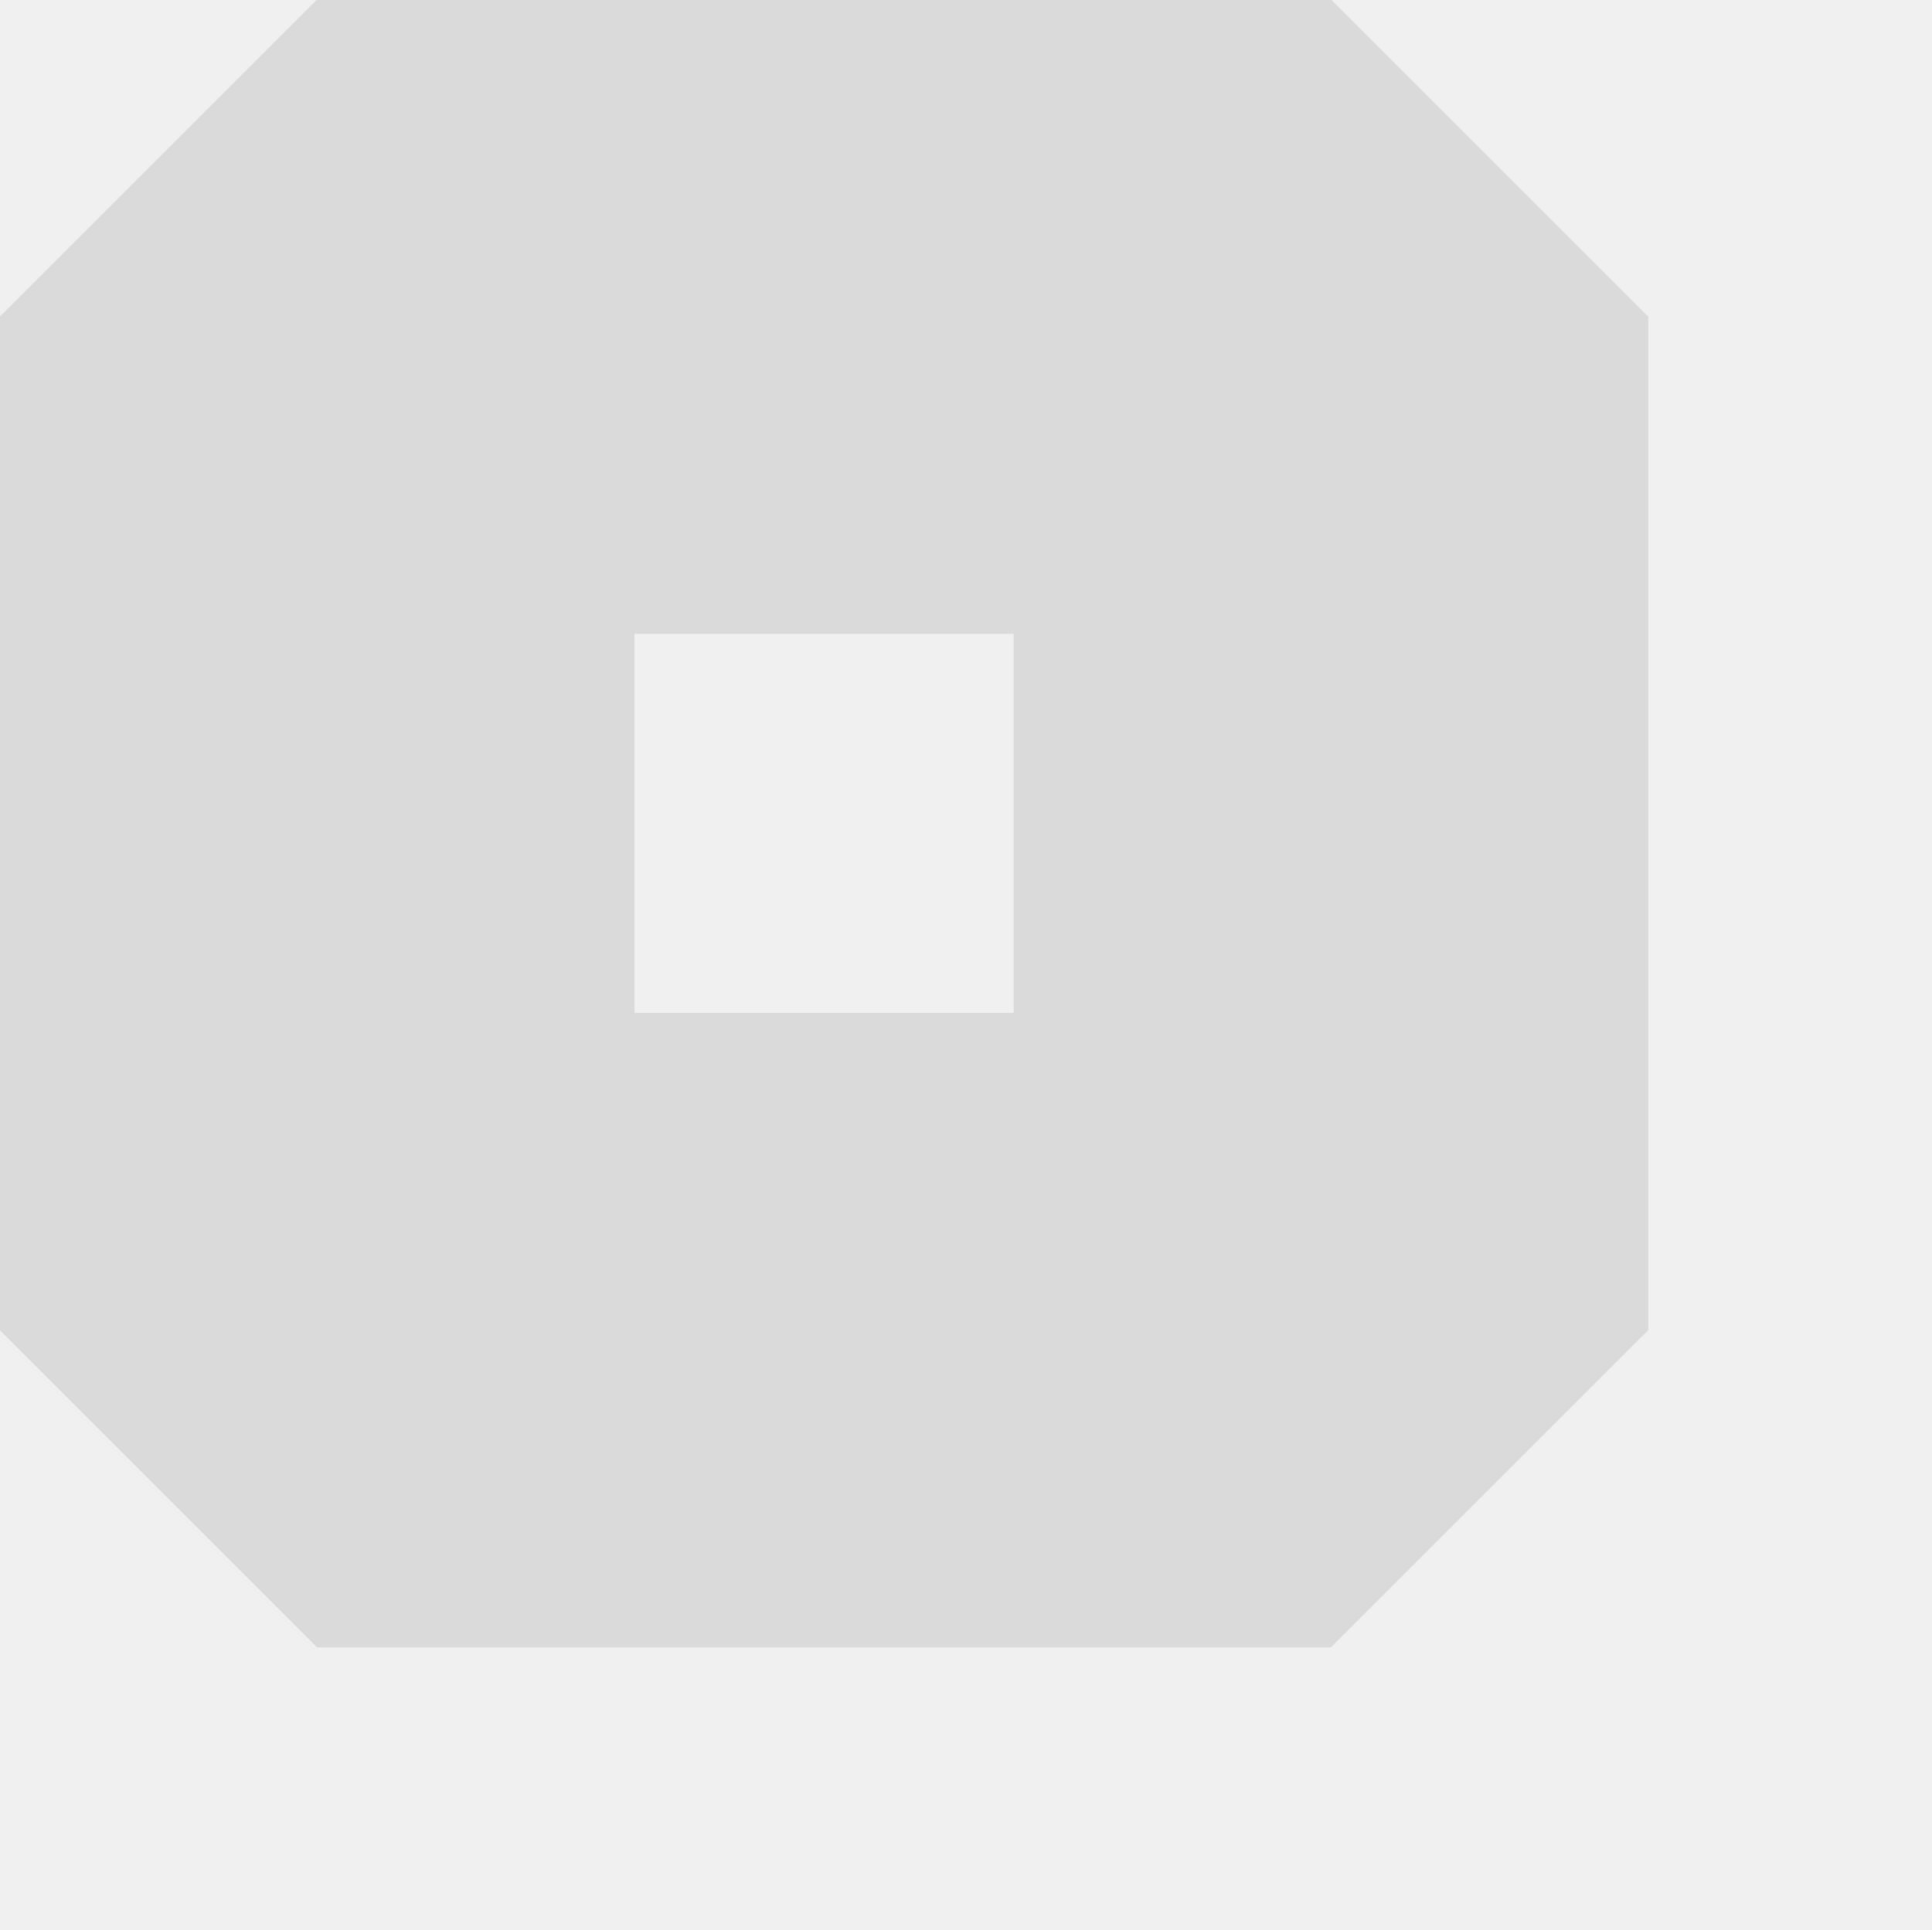
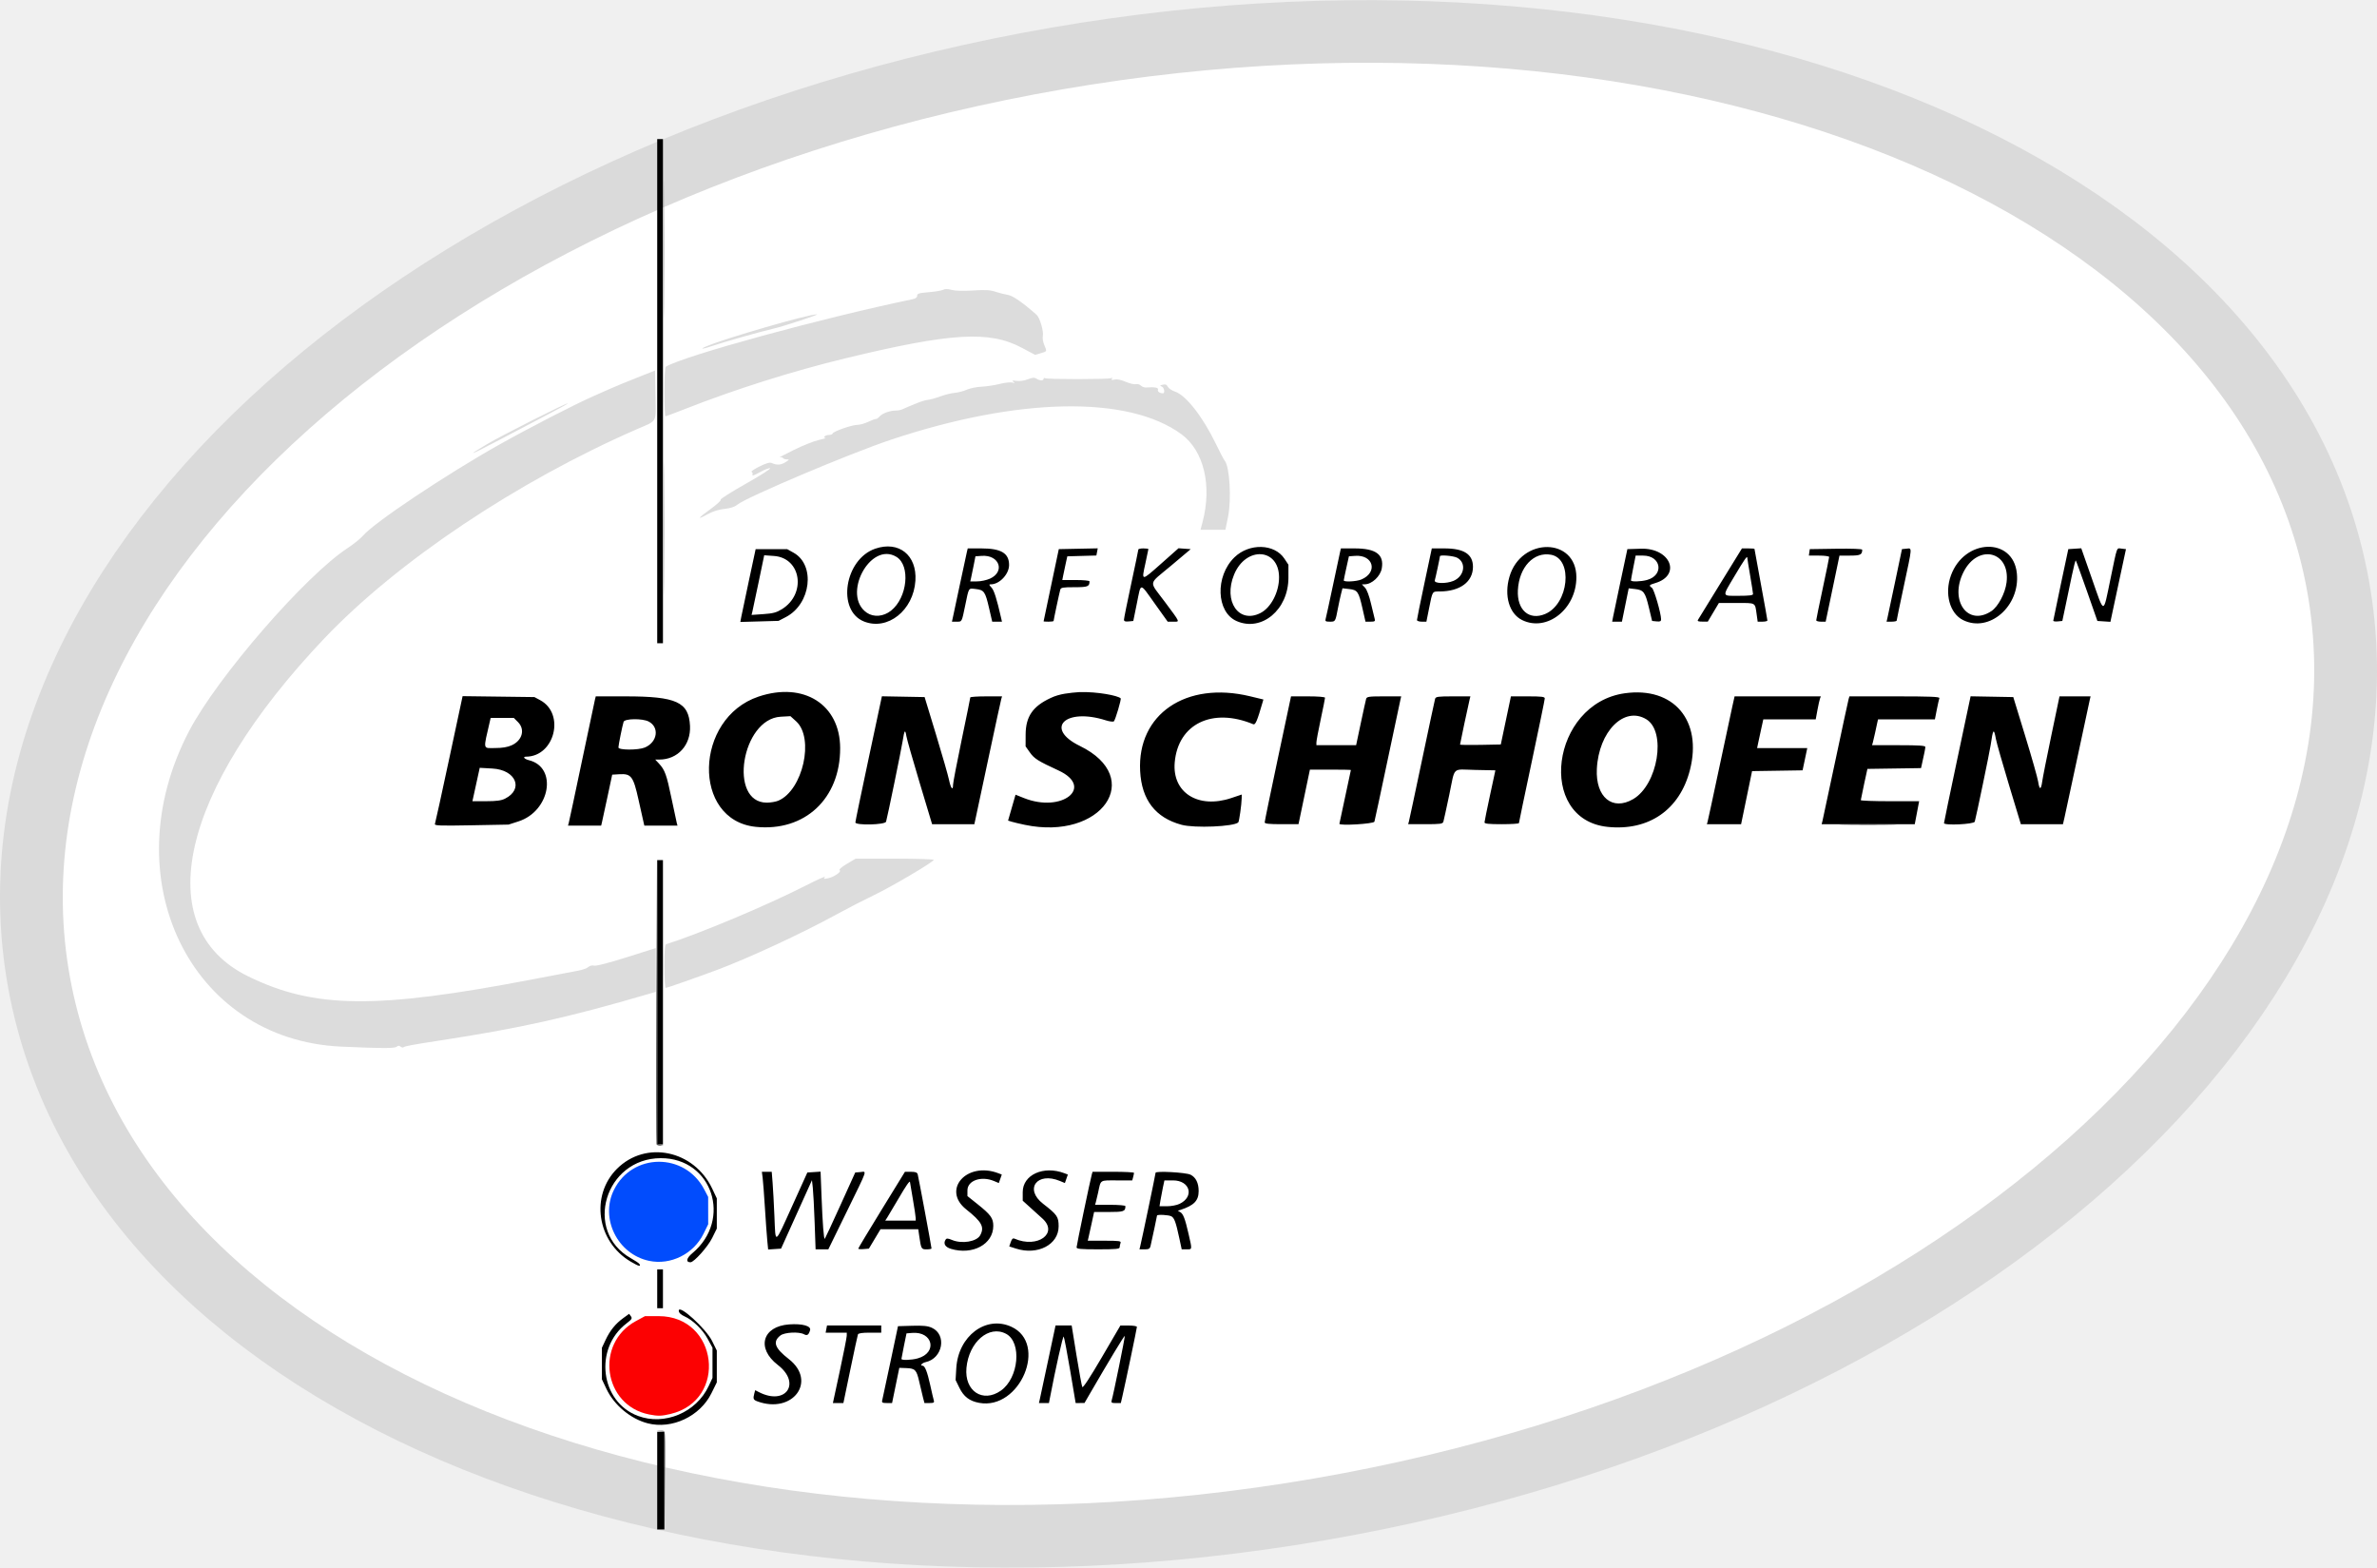
- <svg xmlns="http://www.w3.org/2000/svg" width="1.172" height="1.171" viewBox="0 0 1.172 1.171" version="1.1" id="svg1">
+ <svg xmlns="http://www.w3.org/2000/svg" width="437.899mm" height="288.793mm" viewBox="0 0 437.899 288.793" version="1.1" id="svg1">
  <defs id="defs1" />
  <g id="layer3" transform="translate(29.29238,25.61611)">
-     <rect style="fill:none;stroke:#000000;stroke-width:0.385;stroke-linejoin:bevel;stroke-opacity:0.092" id="rect1" width="0.615" height="0.615" x="-29.1" y="-25.424" />
-     <rect style="fill:none;stroke:#000000;stroke-width:0.385;stroke-linejoin:bevel;stroke-opacity:0.092" id="rect1-9" width="0.615" height="0.615" x="570.9" y="-25.424" />
-     <rect style="fill:none;stroke:#000000;stroke-width:0.385;stroke-linejoin:bevel;stroke-opacity:0.092" id="rect1-9-2" width="0.615" height="0.615" x="570.9" y="174.576" />
-     <rect style="fill:none;stroke:#000000;stroke-width:0.385;stroke-linejoin:bevel;stroke-opacity:0.092" id="rect1-9-2-6" width="0.615" height="0.615" x="-29.1" y="174.576" />
+     <ellipse style="fill:none;fill-opacity:0.467;stroke:#000000;stroke-width:23.102;stroke-linecap:butt;stroke-linejoin:bevel;stroke-dasharray:none;stroke-opacity:0.092;paint-order:normal" id="path11-4" cx="165.569" cy="149.279" rx="209.117" ry="130.029" transform="matrix(0.9854634,-0.1698877,0.1774866,0.9841232,0,0)" />
+     <ellipse style="display:inline;fill:#ffffff;fill-opacity:1;stroke:none;stroke-width:0.897;stroke-dasharray:none" id="path11" cx="165.569" cy="149.278" rx="209.117" ry="130.029" transform="matrix(0.9854634,-0.1698877,0.1774866,0.9841232,0,0)" />
+     <path style="fill:#000000;fill-opacity:1" d="m 109.935,126.695 c -11.786,-1.206 -11.371,-20.022 0.53,-23.997 8.309,-2.775 14.998,1.449 15.019,9.486 0.025,9.327 -6.519,15.434 -15.549,14.511 z m 4.146,-4.814 c 4.527,-1.903 6.696,-11.55 3.288,-14.629 l -1.045,-0.944 -1.805,0.102 c -7.193,0.406 -9.681,15.822 -2.554,15.828 0.696,5e-4 1.648,-0.16 2.117,-0.357 z m 152.795,4.821 c -13.18,-1.367 -10.439,-22.719 3.16,-24.613 9.002,-1.254 14.328,5.018 11.998,14.13 -1.874,7.327 -7.575,11.27 -15.158,10.484 z m 4.707,-5.121 c 4.549,-2.666 6.155,-12.42 2.419,-14.697 -4.077,-2.486 -8.78,2.233 -9.118,9.151 -0.254,5.199 2.874,7.788 6.699,5.546 z m -112.069,4.746 c -0.946,-0.198 -2.029,-0.455 -2.408,-0.57 l -0.688,-0.211 0.688,-2.386 0.688,-2.386 1.549,0.618 c 7.041,2.81 13.04,-2.014 6.337,-5.096 -3.718,-1.71 -4.432,-2.159 -5.24,-3.301 l -0.794,-1.123 0.007,-2.159 c 0.011,-3.327 1.306,-5.223 4.611,-6.754 1.643,-0.794 3.523,-0.948 5.326,-1.087 3.316,-0.087 7.071,0.649 7.574,1.152 0.149,0.149 -0.968,3.934 -1.248,4.228 -0.12,0.126 -0.787,0.046 -1.497,-0.18 -7.475,-2.381 -11.391,1.494 -4.772,4.721 12.085,5.892 3.997,17.49 -10.134,14.533 z m 28.867,-0.01 c -4.817,-1.295 -7.355,-4.588 -7.633,-9.9 -0.549,-10.487 8.457,-16.613 20.25,-13.772 l 2.457,0.592 -0.165,0.571 c -0.968,3.354 -1.307,4.149 -1.696,3.988 -7.542,-3.138 -13.862,-0.067 -14.476,7.034 -0.483,5.581 4.329,8.606 10.429,6.558 l 1.918,-0.644 -0.009,0.681 c -0.014,1.106 -0.462,4.282 -0.627,4.447 -0.783,0.783 -8.043,1.093 -10.45,0.445 z m -137.551,-0.15 c 0.078,-0.203 1.257,-5.583 2.62,-11.957 l 2.479,-11.589 6.615,0.085 6.615,0.085 1.058,0.567 c 4.645,2.489 2.677,10.382 -2.595,10.411 -0.683,0 -0.322,0.44 0.542,0.655 5.294,1.321 3.905,9.382 -1.942,11.267 l -1.826,0.589 -6.854,0.128 c -5.787,0.108 -6.832,0.07 -6.712,-0.241 z m 12.904,-4.657 c 3.505,-1.751 2.034,-5.308 -2.297,-5.555 l -2.351,-0.134 -0.674,3.076 -0.674,3.076 2.535,-4e-4 c 1.883,-3e-4 2.773,-0.119 3.461,-0.463 z m 1.239,-9.84 c 1.962,-0.891 2.514,-2.917 1.162,-4.269 l -0.773,-0.773 h -2.132 -2.132 l -0.137,0.595 c -1.255,5.447 -1.352,4.962 0.987,4.955 1.309,0 2.27,-0.165 3.025,-0.508 z m 10.504,14.339 c 0.076,-0.255 1.161,-5.345 2.412,-11.311 1.251,-5.966 2.341,-11.116 2.423,-11.443 l 0.148,-0.595 h 5.515 c 9.343,0 11.627,1.046 11.848,5.424 0.179,3.545 -2.255,6.218 -5.66,6.218 h -0.746 l 0.681,0.728 c 1.094,1.169 1.421,2.077 2.317,6.416 0.465,2.256 0.905,4.309 0.976,4.564 l 0.13,0.463 h -3.055 -3.055 l -0.139,-0.595 c -0.076,-0.327 -0.496,-2.203 -0.932,-4.167 -0.959,-4.317 -1.346,-4.837 -3.512,-4.709 l -1.339,0.079 -0.873,4.101 c -0.48,2.256 -0.938,4.369 -1.018,4.696 l -0.144,0.595 h -3.055 -3.055 z m 14.017,-13.925 c 2.337,-0.976 2.742,-3.737 0.703,-4.792 -1.154,-0.597 -4.421,-0.552 -4.611,0.063 -0.236,0.764 -0.951,4.305 -0.951,4.714 0,0.512 3.642,0.523 4.859,0.015 z m 38.796,13.792 c -5.1e-4,-0.182 1.098,-5.483 2.441,-11.78 l 2.442,-11.45 3.935,0.073 3.935,0.073 2.091,6.869 c 1.15,3.778 2.234,7.558 2.408,8.4 0.323,1.566 0.74,2.057 0.74,0.872 0,-0.363 0.714,-4.083 1.587,-8.268 0.873,-4.185 1.587,-7.698 1.587,-7.807 9e-5,-0.109 1.318,-0.198 2.928,-0.198 h 2.928 l -0.142,0.463 c -0.078,0.255 -1.091,4.928 -2.252,10.385 -1.161,5.457 -2.246,10.547 -2.412,11.311 l -0.301,1.389 h -3.891 -3.891 l -2.287,-7.607 c -1.258,-4.184 -2.362,-8.065 -2.454,-8.626 -0.217,-1.326 -0.357,-1.139 -0.685,0.918 -0.264,1.657 -2.79,13.943 -3.054,14.852 -0.171,0.589 -5.654,0.717 -5.656,0.132 z m 75.402,0 c -0.003,-0.182 1.088,-5.48 2.424,-11.774 l 2.429,-11.443 h 3.132 c 1.836,0 3.132,0.106 3.132,0.255 0,0.14 -0.357,1.931 -0.794,3.978 -0.437,2.047 -0.794,3.957 -0.794,4.242 v 0.52 h 3.658 3.658 l 0.855,-4.035 c 0.47,-2.219 0.916,-4.243 0.99,-4.498 0.119,-0.407 0.514,-0.463 3.298,-0.463 h 3.162 l -0.14,0.595 c -0.077,0.328 -1.157,5.417 -2.399,11.311 -1.242,5.894 -2.321,10.924 -2.396,11.179 -0.119,0.402 -6.451,0.784 -6.451,0.39 0,-0.04 0.476,-2.269 1.058,-4.954 0.582,-2.684 1.058,-4.913 1.058,-4.954 0,-0.04 -1.698,-0.073 -3.774,-0.073 h -3.774 l -1.051,5.027 -1.051,5.027 h -3.112 c -2.311,0 -3.114,-0.085 -3.118,-0.331 z m 26.561,-0.132 c 0.073,-0.255 1.159,-5.345 2.414,-11.311 1.255,-5.966 2.342,-11.056 2.416,-11.311 0.119,-0.408 0.515,-0.463 3.321,-0.463 h 3.186 l -0.149,0.595 c -0.216,0.863 -1.76,8.13 -1.76,8.285 0,0.072 1.689,0.097 3.754,0.057 l 3.754,-0.073 0.933,-4.432 0.933,-4.432 h 3.118 c 2.531,0 3.118,0.071 3.118,0.379 0,0.209 -1.071,5.418 -2.38,11.575 -1.309,6.158 -2.381,11.286 -2.381,11.395 -5.8e-4,0.109 -1.43,0.199 -3.176,0.199 -2.368,0 -3.173,-0.084 -3.167,-0.331 0.004,-0.182 0.457,-2.414 1.006,-4.961 l 0.998,-4.63 -3.688,-0.074 c -4.401,-0.088 -3.685,-0.771 -4.808,4.588 -0.517,2.465 -1.003,4.69 -1.082,4.944 -0.125,0.407 -0.524,0.463 -3.317,0.463 h -3.175 z m 55.035,0 c 0.074,-0.255 1.043,-4.749 2.153,-9.988 1.11,-5.239 2.198,-10.329 2.418,-11.311 l 0.4,-1.786 h 7.945 7.945 l -0.156,0.406 c -0.086,0.223 -0.298,1.176 -0.471,2.117 l -0.315,1.711 h -4.828 -4.828 l -0.394,1.786 c -0.217,0.982 -0.474,2.173 -0.571,2.646 l -0.177,0.86 h 4.62 4.62 l -0.432,2.05 -0.432,2.051 -4.653,0.072 -4.653,0.072 -1.01,4.889 -1.01,4.889 h -3.152 -3.152 z m 21.164,-0.149 c 0.085,-0.337 1.172,-5.427 2.417,-11.311 1.245,-5.884 2.328,-10.907 2.406,-11.162 l 0.143,-0.463 h 8.345 c 6.565,0 8.319,0.071 8.222,0.331 -0.067,0.182 -0.281,1.134 -0.474,2.117 l -0.351,1.786 h -5.238 -5.238 l -0.135,0.595 c -0.074,0.327 -0.26,1.191 -0.412,1.918 -0.152,0.728 -0.34,1.531 -0.417,1.786 l -0.14,0.463 h 4.913 c 3.757,0 4.911,0.078 4.906,0.331 -0.006,0.291 -0.215,1.337 -0.661,3.301 l -0.134,0.589 -4.938,0.072 -4.938,0.072 -0.604,2.778 c -0.332,1.528 -0.609,2.867 -0.615,2.977 -0.006,0.109 2.41,0.199 5.369,0.199 h 5.38 l -0.403,2.117 -0.403,2.117 h -8.577 -8.577 z m 22.385,0.414 c -0.004,-0.109 1.097,-5.41 2.447,-11.78 l 2.455,-11.581 3.931,0.072 3.931,0.072 2.198,7.17 c 1.209,3.944 2.281,7.724 2.383,8.4 0.237,1.579 0.536,1.568 0.75,-0.026 0.093,-0.691 0.847,-4.501 1.677,-8.467 l 1.508,-7.21 h 2.862 2.862 l -0.14,0.595 c -0.077,0.327 -1.09,5.06 -2.253,10.517 -1.162,5.457 -2.245,10.487 -2.405,11.179 l -0.292,1.257 h -3.877 -3.877 l -2.181,-7.21 c -1.2,-3.966 -2.286,-7.781 -2.415,-8.479 -0.383,-2.082 -0.529,-1.911 -0.971,1.137 -0.18,1.241 -2.68,13.28 -2.926,14.089 -0.147,0.482 -5.65,0.739 -5.669,0.265 z M 129.881,88.869 c -5.07,-2.011 -3.594,-11.49 2.09,-13.421 4.332,-1.472 7.679,1.203 7.378,5.897 -0.351,5.472 -5.11,9.254 -9.468,7.525 z m 4.971,-1.993 c 3.024,-2.393 3.623,-8.315 1.003,-9.912 -4.826,-2.943 -10.142,7.108 -5.445,10.297 1.27,0.863 3.063,0.707 4.442,-0.384 z m 63.683,1.92 c -3.776,-1.645 -4.006,-8.264 -0.408,-11.755 2.721,-2.641 7.366,-2.518 9.193,0.244 l 0.745,1.126 v 2.401 c 0,5.878 -4.915,9.996 -9.53,7.985 z m 4.385,-1.491 c 1.939,-0.989 3.433,-3.867 3.42,-6.589 -0.026,-5.391 -6.114,-5.752 -8.285,-0.491 -2.029,4.917 0.862,9.123 4.865,7.08 z m 48.185,1.292 c -2.368,-1.172 -3.335,-4.488 -2.323,-7.968 2.136,-7.349 12.32,-7.283 12.331,0.08 0.009,5.863 -5.433,10.153 -10.008,7.888 z m 4.263,-1.115 c 4.352,-1.839 5.185,-10.139 1.096,-10.906 -3.2,-0.6 -5.898,2.263 -6.126,6.504 -0.198,3.668 2.071,5.653 5.031,4.403 z m 76.983,1.125 c -2.46,-1.218 -3.454,-4.873 -2.235,-8.227 2.475,-6.814 11.452,-7.109 12.144,-0.399 0.625,6.053 -5.078,11.017 -9.909,8.626 z m 5.205,-1.644 c 1.257,-0.832 2.556,-3.281 2.807,-5.293 0.719,-5.756 -5.272,-7.194 -7.934,-1.904 -2.644,5.255 0.785,10.07 5.127,7.196 z m -230.287,1.052 c 0.097,-0.516 0.732,-3.534 1.411,-6.707 l 1.235,-5.768 2.906,2e-4 2.906,2e-4 1.187,0.664 c 4.053,2.269 3.194,9.435 -1.42,11.841 l -1.355,0.706 -3.523,0.101 -3.523,0.101 z m 7.484,-1.415 c 4.547,-2.811 3.565,-9.445 -1.451,-9.802 l -1.81,-0.129 -1.036,4.991 c -0.57,2.745 -1.094,5.218 -1.166,5.495 l -0.13,0.504 2.182,-0.15 c 1.781,-0.122 2.408,-0.289 3.411,-0.909 z m 31.542,1.308 c 0.12,-0.546 0.709,-3.314 1.309,-6.152 0.6,-2.838 1.157,-5.427 1.238,-5.755 l 0.147,-0.595 h 2.493 c 3.655,0 5.122,0.875 5.122,3.056 0,1.679 -1.766,3.559 -3.343,3.559 -0.398,0 -0.386,0.073 0.102,0.595 0.476,0.51 0.966,2.054 1.763,5.556 l 0.166,0.728 h -0.898 -0.898 l -0.573,-2.478 c -0.706,-3.055 -0.918,-3.36 -2.458,-3.534 -1.384,-0.156 -1.243,-0.371 -1.934,2.969 -0.657,3.175 -0.588,3.043 -1.573,3.043 h -0.88 z m 6.774,-6.925 c 2.869,-1.303 1.742,-4.439 -1.511,-4.204 l -1.15,0.083 -0.338,1.72 c -0.186,0.946 -0.401,1.988 -0.479,2.315 l -0.141,0.595 1.262,-0.01 c 0.694,0 1.755,-0.23 2.357,-0.503 z m 9.895,7.851 c 0.006,-0.036 0.638,-3.043 1.405,-6.681 l 1.394,-6.614 3.587,-0.073 3.587,-0.073 -0.126,0.66 -0.126,0.66 -2.677,0.075 -2.677,0.075 -0.292,1.323 c -0.16,0.728 -0.368,1.71 -0.462,2.183 l -0.17,0.86 h 2.507 c 1.379,0 2.507,0.109 2.507,0.243 0,0.959 -0.313,1.08 -2.789,1.08 -2.123,0 -2.486,0.065 -2.601,0.463 -0.159,0.551 -1.225,5.553 -1.225,5.75 0,0.075 -0.417,0.137 -0.926,0.137 -0.509,0 -0.921,-0.03 -0.916,-0.066 z m 14.806,-0.309 c 0,-0.225 0.595,-3.175 1.323,-6.557 0.728,-3.382 1.323,-6.242 1.323,-6.355 0,-0.114 0.417,-0.207 0.926,-0.207 0.509,0 0.926,0.056 0.926,0.125 0,0.069 -0.251,1.266 -0.558,2.661 -0.725,3.295 -0.785,3.295 2.922,0.01 l 3.184,-2.824 1.124,0.082 1.124,0.082 -3.613,3.043 c -4.307,3.627 -4.139,2.639 -1.135,6.688 2.906,3.917 2.787,3.631 1.51,3.631 h -0.999 l -2.363,-3.307 c -2.852,-3.991 -2.522,-3.985 -3.319,-0.066 l -0.659,3.241 -0.858,0.083 c -0.633,0.061 -0.858,-0.024 -0.858,-0.325 z m 37.143,-0.088 c 0.075,-0.255 0.678,-3.023 1.34,-6.152 0.662,-3.129 1.265,-5.956 1.341,-6.284 l 0.138,-0.595 h 2.535 c 3.914,0 5.439,1.12 4.998,3.672 -0.255,1.473 -1.828,2.939 -3.157,2.942 l -0.509,9e-4 0.566,0.603 c 0.35,0.373 0.777,1.508 1.119,2.977 0.304,1.306 0.614,2.582 0.688,2.837 0.111,0.378 -0.033,0.463 -0.787,0.463 H 222.264 l -0.566,-2.483 c -0.697,-3.059 -0.902,-3.354 -2.451,-3.529 l -1.222,-0.138 -0.263,1.024 c -0.145,0.564 -0.4,1.739 -0.566,2.612 -0.485,2.539 -0.47,2.514 -1.493,2.514 -0.758,0 -0.901,-0.084 -0.789,-0.463 z m 6.588,-7.306 c 3.091,-1.308 2.224,-4.598 -1.147,-4.353 l -1.145,0.083 -0.47,2.117 c -0.259,1.164 -0.474,2.206 -0.479,2.315 -0.014,0.337 2.341,0.219 3.241,-0.162 z m 10.244,7.467 c 0,-0.166 0.616,-3.202 1.368,-6.747 l 1.368,-6.445 h 2.344 c 3.574,0 5.234,1.073 5.237,3.382 0.003,2.768 -2.367,4.529 -6.122,4.549 -1.41,0.01 -1.31,-0.152 -1.966,3.115 l -0.491,2.447 h -0.869 c -0.478,0 -0.869,-0.136 -0.869,-0.302 z m 6.721,-7.211 c 2.036,-0.851 2.429,-3.361 0.669,-4.271 -0.669,-0.346 -3.156,-0.561 -3.156,-0.272 0,0.211 -0.805,3.979 -0.951,4.449 -0.184,0.596 2.089,0.658 3.438,0.094 z m 29.403,6.653 c 0.09,-0.473 0.721,-3.479 1.402,-6.681 l 1.238,-5.821 2.498,-0.077 c 5.415,-0.166 7.515,4.871 2.64,6.332 -1.163,0.348 -1.221,0.433 -0.609,0.88 0.395,0.289 1.665,4.658 1.681,5.78 0.005,0.38 -0.166,0.463 -0.825,0.397 l -0.831,-0.083 -0.592,-2.472 c -0.682,-2.848 -0.966,-3.227 -2.557,-3.406 l -1.162,-0.131 -0.624,3.071 -0.624,3.071 h -0.899 -0.899 z m 6.264,-6.824 c 3.183,-0.884 2.609,-4.487 -0.715,-4.487 h -1.383 l -0.433,2.183 c -0.238,1.2 -0.433,2.272 -0.433,2.381 3e-4,0.288 1.822,0.241 2.965,-0.077 z m 9.392,7.33 c 0.116,-0.194 1.984,-3.23 4.151,-6.747 l 3.939,-6.394 h 1.154 c 0.635,0 1.154,0.04 1.154,0.09 0,0.05 0.536,2.986 1.191,6.525 0.655,3.539 1.191,6.535 1.191,6.657 0,0.122 -0.403,0.222 -0.896,0.222 h -0.896 l -0.177,-1.257 c -0.331,-2.341 -0.061,-2.183 -3.708,-2.183 h -3.261 l -1.021,1.715 -1.021,1.715 h -1.005 c -0.768,0 -0.955,-0.079 -0.794,-0.348 z m 10.132,-4.74 c -9.7e-4,-0.182 -0.238,-1.7 -0.527,-3.373 -0.289,-1.673 -0.526,-3.156 -0.527,-3.294 -0.003,-0.471 -0.501,0.239 -2.374,3.392 -2.305,3.88 -2.365,3.606 0.785,3.606 1.941,0 2.645,-0.088 2.644,-0.331 z m 11.643,4.835 c 0,-0.142 0.536,-2.764 1.191,-5.827 0.655,-3.063 1.191,-5.685 1.191,-5.827 0,-0.144 -0.83,-0.258 -1.87,-0.258 h -1.87 l 0.085,-0.595 0.085,-0.595 4.829,-0.072 c 2.891,-0.043 4.829,0.028 4.829,0.177 0,0.923 -0.339,1.086 -2.255,1.086 h -1.934 l -0.26,1.257 c -0.143,0.691 -0.715,3.43 -1.271,6.085 l -1.011,4.829 h -0.868 c -0.477,0 -0.868,-0.116 -0.868,-0.258 z m 13.098,-0.337 c 0.079,-0.327 0.717,-3.334 1.419,-6.681 l 1.276,-6.085 0.835,-0.083 c 1.064,-0.106 1.093,-0.518 -0.486,6.867 -0.727,3.399 -1.322,6.269 -1.323,6.379 -8.8e-4,0.109 -0.421,0.198 -0.933,0.198 h -0.931 z m 30.571,0.414 c 0.007,-0.118 0.633,-3.132 1.391,-6.697 l 1.378,-6.482 1.194,-0.078 1.194,-0.078 1.951,5.568 c 2.359,6.734 2.049,6.727 3.43,0.078 1.304,-6.276 1.083,-5.684 2.079,-5.575 l 0.775,0.085 -1.135,5.292 c -0.624,2.91 -1.269,5.923 -1.433,6.694 l -0.297,1.403 -1.2,-0.08 -1.2,-0.08 -1.93,-5.511 c -1.062,-3.031 -1.984,-5.565 -2.05,-5.63 -0.066,-0.066 -0.387,1.164 -0.713,2.733 -0.327,1.569 -0.857,4.102 -1.179,5.63 l -0.586,2.778 -0.841,0.083 c -0.463,0.046 -0.836,-0.014 -0.829,-0.132 z" id="path4-3-5-7" />
  </g>
-   <g id="layer6" transform="translate(29.29238,25.61611)" />
-   <g id="layer2" transform="translate(29.29238,25.61611)" />
-   <g id="layer4" transform="translate(29.29238,25.61611)" />
-   <g id="layer5" transform="translate(29.29238,25.61611)" />
+   <g id="layer6" transform="translate(29.29238,25.61611)">
+     <path style="fill:#dcdcdc" d="M 33.558,167.177 C 5.696,165.923 -8.65,136.113 5.564,109.011 10.768,99.088 26.993,80.389 34.825,75.288 c 1.052,-0.686 2.303,-1.7 2.778,-2.254 2.073,-2.416 15.241,-11.207 25.074,-16.74 5.453,-3.068 13.813,-7.374 17.33,-8.926 0.728,-0.321 2.097,-0.927 3.043,-1.348 0.946,-0.42 3.208,-1.353 5.027,-2.072 l 3.307,-1.308 0.073,4.401 c 0.089,5.404 0.457,4.715 -3.418,6.404 -22.056,9.615 -44.153,24.404 -57.58,38.538 -26.651,28.052 -32.339,53.283 -14.033,62.252 12.166,5.961 23.585,6.079 52.45,0.543 3.794,-0.728 7.543,-1.441 8.332,-1.586 0.789,-0.145 1.638,-0.448 1.887,-0.673 0.274,-0.248 0.699,-0.35 1.079,-0.259 0.389,0.093 2.655,-0.489 5.984,-1.539 l 5.358,-1.69 v 4.029 4.029 l -1.389,0.407 c -14.727,4.314 -23.49,6.269 -38.298,8.543 -5.247,0.806 -6.579,1.054 -6.791,1.266 -0.094,0.094 -0.331,0.039 -0.527,-0.123 -0.262,-0.217 -0.453,-0.214 -0.727,0.014 -0.393,0.326 -2.668,0.322 -10.227,-0.018 z m 59.546,-14.785 c 0,-2.95 0.085,-4.004 0.331,-4.08 5.952,-1.856 18.677,-7.199 25.67,-10.779 2.149,-1.1 3.757,-1.817 3.572,-1.592 -0.295,0.359 -0.228,0.388 0.546,0.234 1.122,-0.222 2.591,-1.236 2.169,-1.497 -0.185,-0.115 0.331,-0.568 1.317,-1.155 l 1.623,-0.967 h 7.273 c 4.295,0 7.212,0.099 7.124,0.24 -0.333,0.538 -7.818,4.949 -10.905,6.425 -1.819,0.87 -4.93,2.471 -6.912,3.557 -6.496,3.559 -16.347,8.131 -22.252,10.326 -3.753,1.395 -9.087,3.264 -9.315,3.264 -0.133,0 -0.24,-1.77 -0.24,-3.977 z m 99.135,-81.814 c 1.786,-6.745 0.246,-13.174 -3.883,-16.204 -9.813,-7.203 -30.102,-6.812 -53.58,1.033 -7.512,2.51 -26.597,10.583 -28.232,11.942 -0.49,0.407 -1.241,0.653 -2.381,0.779 -1.087,0.12 -2.158,0.457 -3.082,0.971 -2.088,1.16 -1.887,0.8 0.528,-0.946 1.174,-0.849 2.009,-1.62 1.857,-1.714 -0.152,-0.094 1.935,-1.418 4.637,-2.943 2.702,-1.525 4.716,-2.812 4.474,-2.859 -0.241,-0.048 -1.107,0.29 -1.923,0.751 -0.994,0.561 -1.434,0.705 -1.33,0.435 0.085,-0.222 0.013,-0.453 -0.161,-0.515 -0.174,-0.061 0.473,-0.504 1.438,-0.984 1.224,-0.609 1.903,-0.807 2.249,-0.658 1,0.431 1.671,0.398 2.529,-0.124 0.755,-0.46 0.796,-0.535 0.298,-0.536 -0.319,-5.5e-4 -0.65,-0.115 -0.736,-0.254 -0.086,-0.139 -0.361,-0.187 -0.611,-0.107 -0.25,0.08 0.915,-0.531 2.588,-1.359 1.673,-0.828 3.757,-1.663 4.63,-1.856 0.873,-0.193 1.432,-0.361 1.241,-0.372 -0.608,-0.037 -0.044,-0.55 0.605,-0.55 0.343,0 0.665,-0.124 0.715,-0.275 0.131,-0.392 3.519,-1.576 4.529,-1.583 0.466,-0.003 1.384,-0.26 2.038,-0.572 0.655,-0.311 1.288,-0.544 1.408,-0.517 0.119,0.027 0.417,-0.179 0.661,-0.457 0.515,-0.586 1.909,-1.094 3.001,-1.094 0.417,0 0.965,-0.105 1.217,-0.234 0.253,-0.129 0.757,-0.352 1.121,-0.497 0.364,-0.145 1.151,-0.467 1.75,-0.716 0.599,-0.249 1.432,-0.487 1.852,-0.53 0.42,-0.043 1.44,-0.328 2.266,-0.633 0.826,-0.306 2.017,-0.599 2.646,-0.652 0.629,-0.053 1.62,-0.312 2.202,-0.574 0.582,-0.263 1.804,-0.514 2.715,-0.558 0.911,-0.044 2.426,-0.273 3.366,-0.509 0.94,-0.236 1.98,-0.352 2.312,-0.259 0.491,0.138 0.529,0.114 0.206,-0.134 -0.313,-0.24 -0.19,-0.275 0.587,-0.168 0.591,0.082 1.419,-0.035 2.074,-0.292 0.864,-0.339 1.194,-0.363 1.592,-0.114 0.624,0.389 1.303,0.407 1.303,0.034 0,-0.154 0.115,-0.209 0.255,-0.123 0.372,0.23 11.836,0.219 12.21,-0.012 0.204,-0.126 0.247,-0.083 0.121,0.12 -0.141,0.228 -0.004,0.268 0.494,0.143 0.45,-0.113 1.159,0.029 2.041,0.408 0.743,0.32 1.59,0.519 1.881,0.443 0.291,-0.076 0.708,0.04 0.926,0.257 0.218,0.218 0.649,0.376 0.958,0.352 1.539,-0.12 2.336,0.021 2.194,0.39 -0.132,0.345 0.315,0.683 0.903,0.683 0.441,0 0.253,-1.071 -0.22,-1.253 -0.389,-0.149 -0.357,-0.203 0.198,-0.335 0.499,-0.119 0.728,-0.024 0.933,0.385 0.15,0.298 0.745,0.697 1.323,0.887 2.006,0.658 5.114,4.627 7.508,9.588 0.734,1.522 1.472,2.927 1.64,3.123 0.92,1.074 1.28,7.108 0.619,10.368 l -0.482,2.374 h -2.292 -2.292 z M 60.428,56.203 c 2.693,-1.602 14.423,-7.526 14.88,-7.515 0.111,0.003 -1.227,0.756 -2.973,1.673 -1.746,0.918 -5.707,2.999 -8.802,4.625 -6.397,3.361 -7.316,3.721 -3.104,1.216 z m 32.676,-9.621 c 0,-2.678 0.106,-4.548 0.262,-4.644 3.193,-1.973 28.886,-9.003 45.444,-12.433 0.581,-0.12 0.86,-0.331 0.86,-0.648 0,-0.397 0.334,-0.498 2.151,-0.649 1.183,-0.099 2.374,-0.299 2.647,-0.445 0.336,-0.18 0.841,-0.172 1.565,0.022 0.678,0.183 2.12,0.221 3.941,0.106 2.296,-0.145 3.13,-0.097 4.155,0.243 0.706,0.234 1.731,0.494 2.28,0.578 0.885,0.136 2.764,1.445 5.277,3.674 0.586,0.52 1.335,3.101 1.133,3.906 -0.086,0.343 0.028,1.065 0.253,1.604 0.533,1.277 0.567,1.194 -0.626,1.551 l -1.036,0.31 -2.47,-1.315 c -5.985,-3.186 -13.009,-2.765 -32.5,1.95 -9.734,2.355 -20.322,5.702 -29.633,9.37 -1.819,0.716 -3.397,1.303 -3.506,1.303 -0.109,-3e-5 -0.198,-2.017 -0.198,-4.482 z m 7.654,-8.367 c 3.394,-1.473 18.982,-5.987 20.445,-5.92 0.487,0.022 -6.236,2.228 -7.99,2.622 -2.08,0.467 -9.373,2.527 -11.22,3.169 -1.805,0.627 -2.567,0.707 -1.235,0.129 z" id="path10" />
+   </g>
+   <g id="layer2" transform="translate(29.29238,25.61611)">
+     <path style="fill:#a5a5a5" d="m 93.166,246.543 -0.062,-8.383 -0.728,-0.11 -0.728,-0.11 0.736,-0.04 c 1.024,-0.055 1,-0.286 0.918,8.826 l -0.074,8.2 z M 92.965,71.702 c 0,-10.987 0.033,-15.481 0.073,-9.988 0.04,5.493 0.04,14.483 0,19.976 -0.04,5.493 -0.073,0.999 -0.073,-9.988 z m 1.6e-4,-51.329 c 0,-11.278 0.033,-15.892 0.072,-10.253 0.04,5.639 0.04,14.866 0,20.505 -0.04,5.639 -0.072,1.025 -0.072,-10.253 z" id="path9" />
+     <path style="fill:#014cfd" d="m 90.285,206.643 c -5.801,-1.223 -9.069,-7.801 -6.484,-13.053 3.384,-6.874 13.057,-6.946 16.633,-0.123 l 0.733,1.398 0.004,2.518 0.004,2.518 -0.87,1.768 c -1.826,3.713 -6.051,5.811 -10.02,4.974 z" id="path8" />
+     <path style="fill:#656565" d="m 91.638,185.142 c -0.069,-0.182 -0.095,-12.058 -0.057,-26.392 l 0.07,-26.061 0.065,26.241 0.065,26.241 0.595,0.115 0.595,0.115 -0.604,0.036 c -0.332,0.02 -0.66,-0.113 -0.73,-0.295 z M 310.525,126.273 c 2.365,-0.044 6.234,-0.044 8.599,0 2.365,0.044 0.43,0.08 -4.299,0.08 -4.729,0 -6.664,-0.036 -4.299,-0.08 z" id="path7" />
+     <path style="fill:#fc0102" d="m 90.288,234.939 c -8.43,-1.668 -10.041,-13.079 -2.429,-17.206 l 1.674,-0.907 h 2.514 c 10.974,0 12.829,15.516 2.156,18.029 -1.657,0.39 -2.301,0.404 -3.914,0.085 z" id="path6" />
+     <path style="fill:#000000" d="m 91.781,247.121 v -8.996 h 0.661 0.661 v 8.996 8.996 h -0.661 -0.661 z m -1.778,-10.559 c -3.111,-0.801 -6.157,-3.34 -7.56,-6.302 l -0.849,-1.792 v -2.91 -2.91 l 0.685,-1.455 c 0.818,-1.737 1.827,-2.979 3.267,-4.022 l 1.061,-0.768 0.327,0.448 c 0.282,0.385 0.17,0.568 -0.8,1.309 -6.054,4.622 -4.852,14.439 2.087,17.041 4.909,1.841 10.757,-0.618 13.036,-5.482 l 0.709,-1.513 v -2.778 -2.778 l -0.918,-1.693 c -0.902,-1.664 -2.73,-3.427 -4.241,-4.091 -0.67,-0.294 -1.047,-0.664 -1.054,-1.034 -0.026,-1.288 5.017,3.293 6.143,5.58 l 0.865,1.756 v 2.93 2.93 l -0.991,2.005 c -2.107,4.264 -7.269,6.691 -11.767,5.533 z m 1.778,-24.763 v -3.572 h 0.529 0.529 v 3.572 3.572 h -0.529 -0.529 z m -4.914,-5.033 c -6.189,-3.659 -7.435,-12.144 -2.507,-17.073 5.305,-5.306 14.187,-3.459 17.554,3.648 l 0.847,1.788 v 2.784 2.784 l -0.856,1.738 c -0.793,1.61 -3.346,4.469 -3.991,4.469 -0.914,0 -0.758,-0.752 0.348,-1.677 7.414,-6.197 3.647,-17.522 -5.821,-17.499 -10.281,0.024 -14.305,13.468 -5.516,18.428 0.778,0.439 1.486,0.914 1.573,1.055 0.353,0.571 -0.144,0.435 -1.634,-0.445 z m 4.914,-47.751 v -26.194 h 0.529 0.529 v 26.194 26.194 h -0.529 -0.529 z m 0,-112.581 V 0 h 0.529 0.529 v 46.434 46.434 h -0.529 -0.529 z" id="path4-3" />
+   </g>
+   <g id="layer4" transform="translate(29.29238,25.61611)">
+     <path style="fill:#000000" d="m 145.888,204.429 c -1.074,-0.322 -1.447,-0.973 -0.974,-1.698 0.175,-0.269 0.412,-0.256 1.184,0.066 1.837,0.768 4.558,0.306 5.193,-0.88 0.811,-1.515 0.292,-2.469 -2.583,-4.752 -4.56,-3.622 0.099,-8.874 5.912,-6.664 l 0.641,0.244 -0.273,0.783 -0.273,0.783 -0.899,-0.376 c -2.353,-0.983 -4.885,-0.088 -4.885,1.726 v 1.051 l 1.824,1.456 c 2.474,1.974 2.938,2.612 2.938,4.04 0,3.373 -3.796,5.427 -7.805,4.223 z m 11.987,-0.044 -1.242,-0.398 0.281,-0.806 c 0.21,-0.603 0.39,-0.759 0.713,-0.619 4.212,1.833 8.125,-0.996 5.128,-3.707 -0.546,-0.494 -1.587,-1.436 -2.315,-2.095 l -1.323,-1.197 v -1.588 c 0,-3.191 3.842,-4.931 7.673,-3.475 l 0.641,0.244 -0.273,0.783 -0.273,0.783 -0.899,-0.376 c -4.22,-1.763 -6.628,1.48 -3.116,4.196 2.599,2.01 2.862,2.393 2.862,4.161 0,3.364 -3.859,5.374 -7.856,4.093 z m -45.819,-1.502 c -0.089,-0.917 -0.284,-3.631 -0.434,-6.032 -0.15,-2.401 -0.337,-4.872 -0.416,-5.49 l -0.144,-1.125 h 0.908 0.908 l 0.163,2.05 c 0.089,1.128 0.241,3.926 0.337,6.218 0.216,5.171 -0.03,5.321 3.279,-1.987 l 2.784,-6.149 1.218,-0.079 1.218,-0.079 0.171,4.445 c 0.198,5.16 0.426,8.103 0.612,7.917 0.072,-0.072 1.362,-2.848 2.866,-6.167 l 2.735,-6.036 0.942,-0.082 c 1.211,-0.106 1.447,-0.795 -2.479,7.238 l -3.421,7 h -1.172 -1.172 l -0.176,-4.961 c -0.097,-2.728 -0.248,-5.596 -0.335,-6.371 l -0.159,-1.41 -2.846,6.305 -2.846,6.305 -1.189,0.079 -1.189,0.079 z m 16.765,1.504 c 0,-0.092 1.935,-3.313 4.299,-7.158 l 4.299,-6.99 h 1.107 c 0.826,-0.001 1.142,0.115 1.244,0.461 0.144,0.482 2.544,13.371 2.544,13.66 0,0.091 -0.404,0.165 -0.897,0.165 -0.981,0 -1.02,-0.07 -1.363,-2.447 l -0.181,-1.257 h -3.478 -3.478 l -1.07,1.786 -1.07,1.786 -0.978,0.082 c -0.538,0.045 -0.978,0.01 -0.978,-0.086 z m 10.582,-5.619 c -9.7e-4,-0.255 -0.238,-1.832 -0.527,-3.506 -0.289,-1.673 -0.526,-3.079 -0.527,-3.124 -0.008,-0.382 -0.727,0.65 -2.128,3.055 -0.912,1.566 -1.833,3.116 -2.046,3.443 l -0.387,0.595 h 2.809 2.809 z m 29.635,5.388 c 0,-0.363 2.548,-12.568 2.81,-13.458 l 0.136,-0.463 h 3.819 c 2.1,0 3.817,0.089 3.815,0.198 -0.002,0.109 -0.075,0.466 -0.163,0.794 l -0.16,0.595 h -2.862 c -3.193,0 -2.903,-0.19 -3.427,2.249 -0.156,0.728 -0.347,1.531 -0.424,1.786 l -0.14,0.463 h 2.796 c 1.538,0 2.796,0.109 2.796,0.243 0,0.974 -0.299,1.08 -3.044,1.08 h -2.723 l -0.446,2.05 c -0.245,1.128 -0.508,2.318 -0.584,2.646 l -0.139,0.595 h 3.1 c 2.718,0 3.08,0.052 2.939,0.418 -0.088,0.23 -0.161,0.587 -0.161,0.794 0,0.307 -0.719,0.375 -3.969,0.375 -3.205,0 -3.969,-0.07 -3.969,-0.366 z m 11.732,-0.229 c 0.303,-1.216 2.82,-13.275 2.82,-13.508 0,-0.372 5.571,-0.069 6.436,0.351 0.972,0.471 1.502,1.53 1.502,3.004 0,1.772 -0.838,2.65 -3.307,3.466 l -0.529,0.175 0.428,0.241 c 0.56,0.314 0.902,1.204 1.551,4.034 0.678,2.954 0.694,2.834 -0.366,2.834 h -0.899 l -0.441,-2.05 c -0.64,-2.979 -0.918,-3.743 -1.468,-4.037 -0.502,-0.268 -2.642,-0.372 -2.642,-0.127 0,0.117 -0.81,3.919 -1.197,5.62 -0.11,0.482 -0.317,0.595 -1.085,0.595 h -0.95 z m 7.223,-7.775 c 2.795,-1.326 1.966,-4.33 -1.194,-4.33 h -1.578 l -0.282,1.317 c -0.155,0.724 -0.359,1.796 -0.453,2.381 l -0.17,1.065 h 1.383 c 0.761,0 1.793,-0.195 2.294,-0.433 z" id="path4-3-5" />
+   </g>
+   <g id="layer5" transform="translate(29.29238,25.61611)">
+     <path style="fill:#000000" d="m 151.097,232.801 c -1.779,-0.328 -2.845,-1.137 -3.641,-2.764 l -0.707,-1.445 0.129,-2.179 c 0.351,-5.923 5.448,-9.764 10.134,-7.635 6.803,3.09 1.606,15.41 -5.915,14.023 z m 4.001,-2.256 c 3.293,-2.314 3.896,-8.883 0.961,-10.457 -3.15,-1.689 -6.863,1.498 -7.309,6.273 -0.399,4.27 3.02,6.524 6.348,4.184 z m -44.862,1.981 c -0.753,-0.275 -0.83,-0.475 -0.563,-1.47 l 0.157,-0.587 0.699,0.358 c 4.943,2.529 7.833,-1.652 3.466,-5.012 -3.991,-3.071 -2.853,-7.117 2.101,-7.467 2.428,-0.172 4.083,0.29 3.847,1.074 -0.266,0.88 -0.535,1.056 -1.129,0.738 -0.939,-0.502 -3.589,-0.36 -4.343,0.234 -1.466,1.153 -1.051,2.315 1.547,4.336 5.258,4.088 0.74,10.181 -5.783,7.798 z m 15.179,-5.579 c 0.698,-3.238 1.273,-6.155 1.28,-6.482 l 0.011,-0.595 h -1.948 -1.948 l 0.126,-0.661 0.126,-0.661 h 4.996 4.996 v 0.661 0.661 h -2.088 c -1.43,0 -2.127,0.104 -2.209,0.331 -0.067,0.182 -0.696,3.099 -1.399,6.482 l -1.278,6.152 h -0.967 -0.967 z m 7.808,5.424 c 0.065,-0.255 0.747,-3.44 1.517,-7.078 l 1.399,-6.615 2.626,-0.077 c 2.01,-0.059 2.855,0.027 3.604,0.365 2.805,1.265 2.03,5.637 -1.123,6.329 -0.682,0.15 -1.13,0.659 -0.58,0.659 0.422,0 0.872,1.131 1.394,3.499 0.297,1.35 0.604,2.663 0.681,2.918 0.116,0.38 -0.026,0.463 -0.793,0.463 h -0.934 l -0.262,-0.992 c -0.144,-0.546 -0.454,-1.847 -0.689,-2.892 -0.502,-2.235 -0.749,-2.496 -2.422,-2.554 l -1.26,-0.044 -0.666,3.241 -0.666,3.241 h -0.972 c -0.794,0 -0.95,-0.085 -0.854,-0.463 z m 6.548,-7.762 c 3.698,-1.027 2.813,-5.01 -1.041,-4.691 l -1.023,0.085 -0.461,2.249 c -0.253,1.237 -0.466,2.338 -0.473,2.447 -0.018,0.293 1.818,0.238 2.998,-0.089 z m 22.471,7.63 c 0.076,-0.327 0.765,-3.542 1.53,-7.144 l 1.392,-6.548 h 1.485 1.485 l 0.887,5.49 c 0.488,3.019 0.971,5.651 1.073,5.847 0.119,0.228 1.422,-1.758 3.601,-5.485 l 3.415,-5.842 h 1.521 c 0.837,0 1.521,0.112 1.521,0.254 0,0.253 -2.1,10.285 -2.673,12.773 l -0.29,1.257 h -0.917 c -0.751,0 -0.892,-0.084 -0.776,-0.463 0.333,-1.09 2.515,-11.821 2.422,-11.914 -0.088,-0.088 -2.996,4.728 -6.391,10.586 l -1.032,1.781 h -0.813 l -0.813,0.01 -1.014,-6.019 c -0.558,-3.311 -1.095,-6.113 -1.194,-6.228 -0.143,-0.165 -1.49,5.848 -2.55,11.387 l -0.165,0.86 h -0.922 -0.922 z" id="path4-3-5-2" />
+   </g>
</svg>
